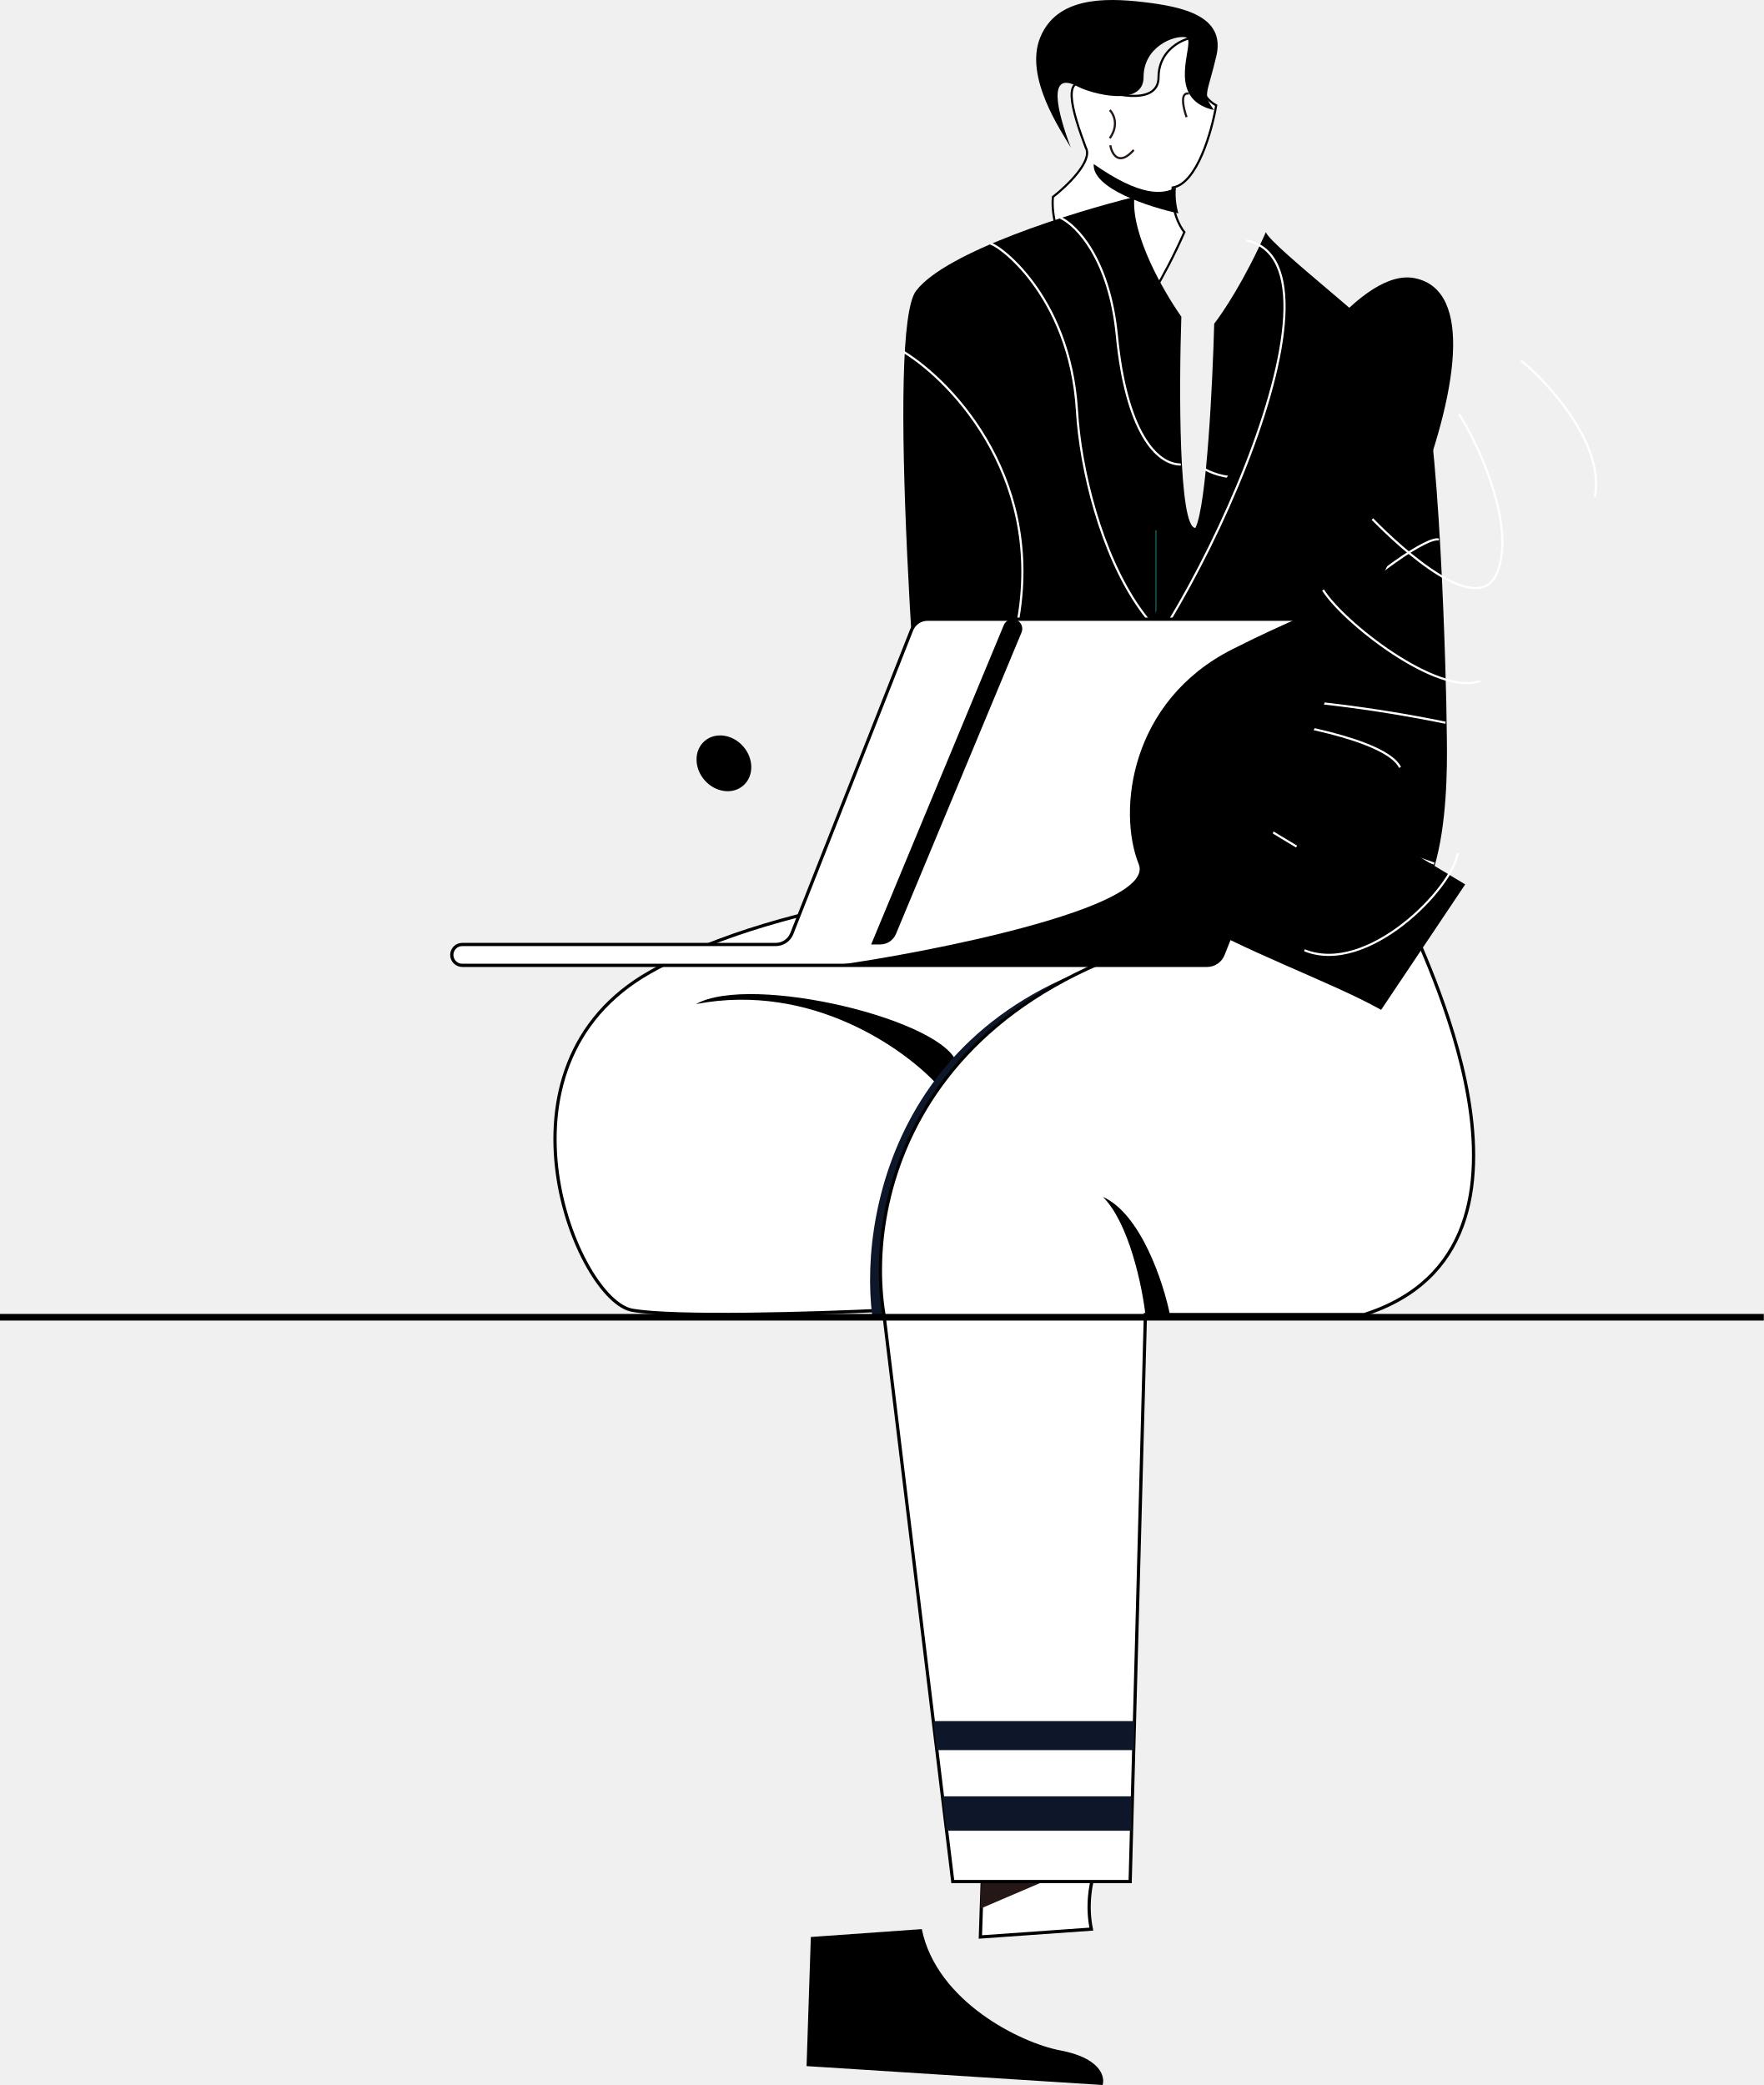
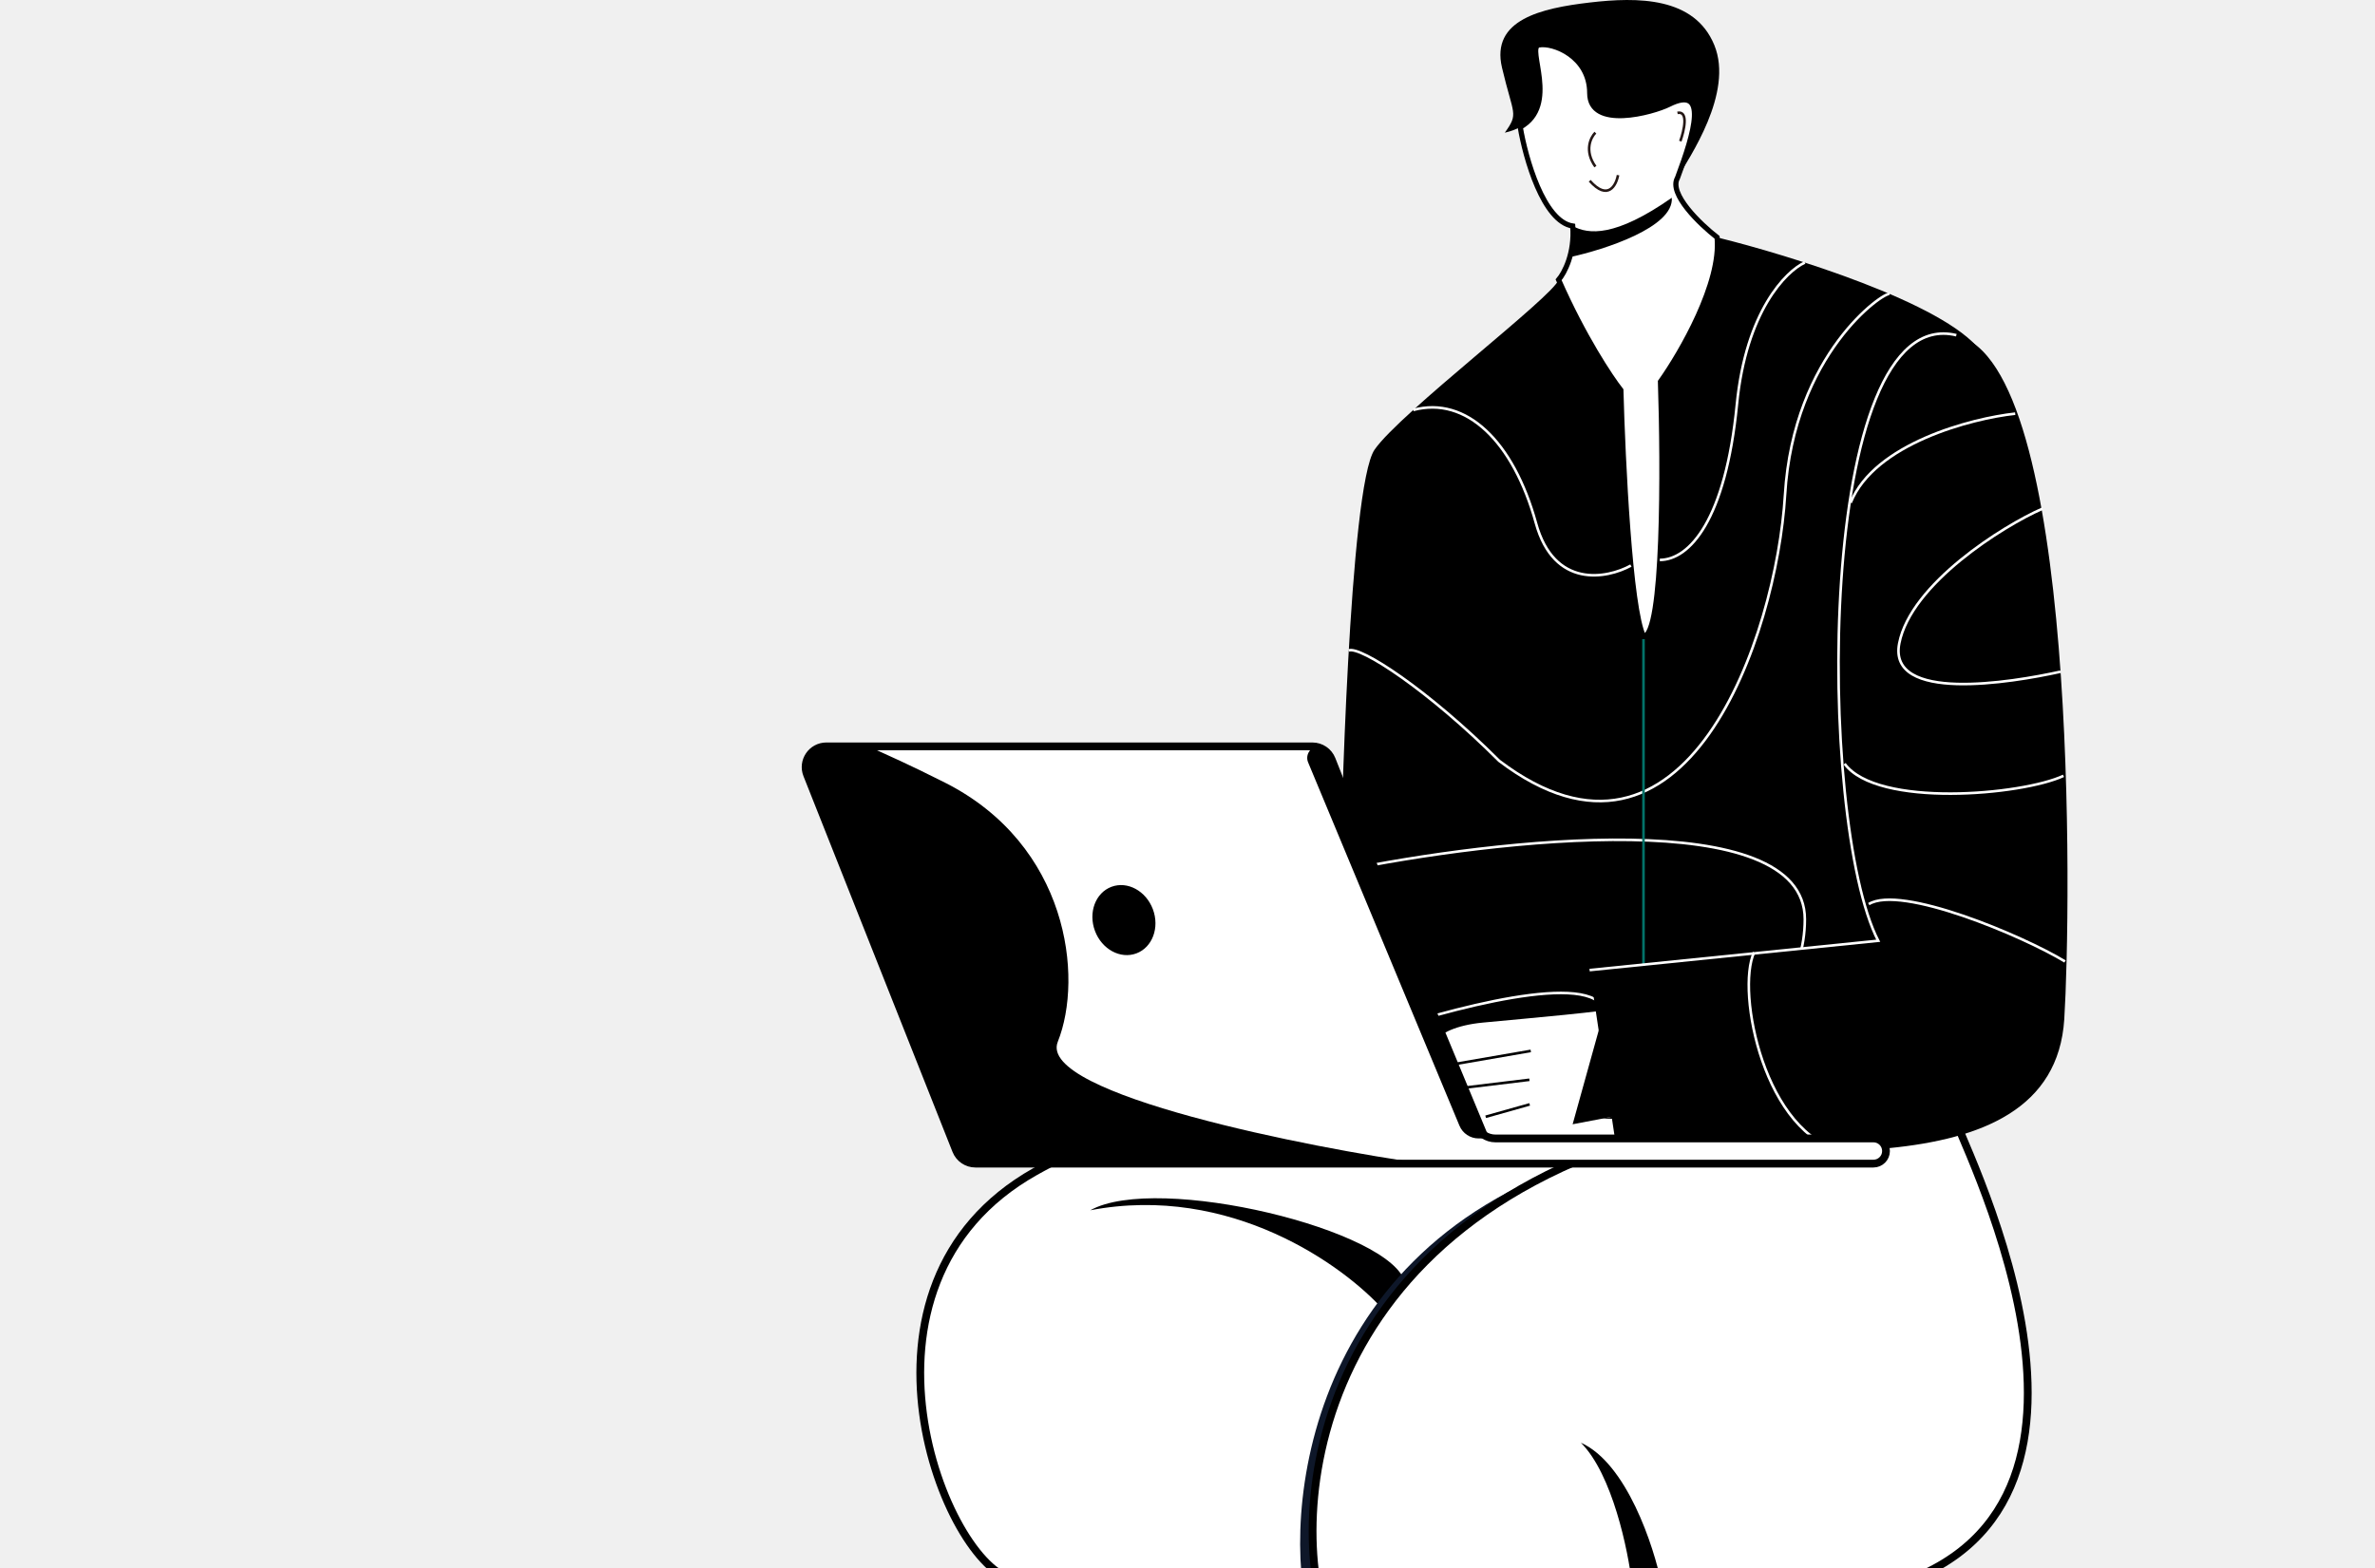
- <svg xmlns="http://www.w3.org/2000/svg" width="1592" height="1882" viewBox="0 0 1592 1882" fill="none">
-   <path d="M995.209,1882L728.001,1864.944L731.853,1748.396L832.016,1741.29C845.311,1806.756 921.574,1844.12 956.835,1850.731C993.221,1857.553 997.579,1874.42 995.209,1882Z" transform="rotate(360 861.87 1811.645)" fill="#000000" />
-   <path d="M886.709,1692.965C921.768,1686.332 991.887,1673.92 991.887,1677.331C982.623,1700.97 981.185,1722.312 985.039,1741.291L884.876,1748.398L886.709,1692.965Z" transform="rotate(360 938.382 1712.573)" fill="#FFFFFF" stroke="#000000" stroke-width="2.911" stroke-miterlimit="3.999" />
-   <path d="M885.862,1692.965C920.921,1686.332 991.04,1673.92 991.04,1677.331L884.875,1722.814L885.862,1692.965Z" transform="rotate(360 937.957 1699.781)" fill="#241715" />
-   <path d="M586.915,877.348C434.989,962.899 520.539,1173.826 570.69,1182.676C609.316,1189.492 736.298,1185.584 797.842,1182.676L1274.27,830.148L995.49,791.798C909.94,791.798 708.456,808.908 586.915,877.348Z" fill="#FFFFFF" stroke="#000000" stroke-width="2.911" stroke-miterlimit="3.999" />
-   <path d="M628.212,906.304C733.232,886.244 818.488,947.93 847.988,981.281C852.916,974.39 858.244,967.579 863.996,960.879C854.93,921.054 678.362,878.279 628.212,906.304Z" fill="#000001" />
-   <path d="M787.192,1187.04C790.92,1186.878 794.478,1186.716 797.841,1186.558L1186.972,898.623C1169.83,892.826 1125.646,874.988 1086.056,850.018C817.467,881.846 774.901,1087.962 787.192,1187.04Z" fill="#0E1729" />
-   <path d="M1231.488,1186.555C1424.712,1124.605 1274.264,844.353 1274.264,834.028L1201.986,824.085C833.825,846.811 779.153,1075.201 797.837,1186.555L859.968,1698.383L1020.074,1698.383L1033.838,1186.555L1231.488,1186.555Z" fill="#FFFFFF" stroke="#000000" stroke-width="2.911" stroke-miterlimit="3.999" />
-   <path d="M1021.308,1652.49L854.397,1652.49L850.627,1621.439L1020.074,1621.439L1021.308,1621.439L1021.308,1652.49Z" fill="#0E1729" />
-   <path d="M1023.265,1579.715L845.562,1579.715L842.382,1553.515L1023.969,1553.515L1023.265,1579.715Z" fill="#0E1729" />
-   <path d="M995.49,1080.356C1019.09,1103.956 1030.891,1160.99 1033.842,1186.557L1055.965,1186.557C1050.065,1157.548 1029.71,1095.696 995.49,1080.356Z" fill="#000001" />
-   <rect x="0" y="1186" width="1592" height="6" fill="#000000" />
-   <path d="M1022.4,292.174C1030.169,282.286 1050.369,251.916 1069.015,209.539C1064.777,204.595 1056.725,189.621 1058.42,169.28C1080.457,165.889 1093.81,118.427 1097.732,95.119C1068.47,78.887 1093.405,35.586 1083.847,33.673C1073.252,31.553 1045.707,42.148 1045.707,69.693C1045.707,97.238 998.514,84.236 986.379,78.168C956.716,63.336 967.309,99.359 980.022,133.26C986.803,145.126 963.072,167.868 950.359,177.756C946.97,211.658 977.198,263.924 992.735,285.818C990.617,349.384 990.193,476.516 1005.449,476.516C1015.619,456.174 1020.987,345.146 1022.4,292.174Z" transform="rotate(360 1023.914 254.963)" fill="#FFFFFF" stroke="#000000" stroke-width="1.941" stroke-miterlimit="3.999" />
-   <path d="M1000.988,100.031C1004.254,103.297 1009.031,112.802 1000.885,124.207L1002.464,125.335C1011.268,113.009 1006.158,102.457 1002.361,98.659L1000.988,100.031Z" transform="rotate(360 1004.014 112.058)" fill="#241715" />
-   <path d="M1001.16,131.317C1001.527,133.332 1002.206,135.615 1003.25,137.669C1004.289,139.713 1005.731,141.609 1007.666,142.735C1009.644,143.888 1012.04,144.177 1014.806,143.158C1017.528,142.156 1020.586,139.899 1024.029,136.026L1022.579,134.737C1019.241,138.491 1016.437,140.49 1014.136,141.337C1011.878,142.168 1010.09,141.901 1008.642,141.058C1007.151,140.19 1005.927,138.652 1004.98,136.789C1004.038,134.936 1003.41,132.84 1003.07,130.97L1001.16,131.317Z" transform="rotate(360 1012.709 136.978)" fill="#241715" />
-   <path d="M1071.907,105.376C1070.507,101.528 1068.957,95.917 1068.786,91.526C1068.7,89.304 1068.977,87.58 1069.631,86.538C1069.942,86.044 1070.329,85.715 1070.814,85.532C1071.311,85.346 1071.99,85.284 1072.923,85.47L1073.304,83.567C1072.118,83.33 1071.054,83.369 1070.132,83.716C1069.199,84.066 1068.494,84.7 1067.988,85.506C1067.01,87.064 1066.757,89.286 1066.847,91.602C1067.029,96.287 1068.657,102.118 1070.083,106.039L1071.907,105.376Z" transform="rotate(360 1070.457 95.047)" fill="#241715" />
-   <path d="M1063.602,192.583C1061.734,186.114 1060.598,178.213 1061.342,169.277C1049.601,175.634 1029.563,177.753 987.185,148.087C985.493,170.123 1037.425,186.933 1063.602,192.583Z" transform="rotate(360 1025.374 170.335)" fill="#000000" />
-   <path d="M938.945,33.671C924.113,69.692 958.015,118.426 966.49,133.258C953.777,99.357 945.302,63.334 972.847,78.166C984.792,84.599 1032.175,97.236 1032.175,69.691C1032.175,42.146 1059.72,31.551 1070.315,33.671C1079.873,35.584 1054.938,78.885 1084.2,95.117C1087.372,96.877 1091.181,98.319 1095.741,99.355C1085.147,84.523 1089.384,86.642 1097.86,50.621C1106.335,14.6 1068.196,6.126 1032.175,1.888C996.154,-2.35 953.777,-2.35 938.945,33.671Z" transform="rotate(360 1017.146 66.629)" fill="#000000" />
-   <path d="M826.839,262.512C853.961,226.915 969.51,191.177 1023.893,177.757C1020.505,211.659 1050.733,263.924 1066.269,285.819C1064.151,349.385 1063.727,476.517 1078.983,476.517C1089.153,456.177 1094.521,345.148 1095.935,292.176C1103.703,282.288 1123.903,251.917 1142.549,209.54C1146.787,222.253 1261.205,309.127 1280.275,336.672C1299.345,364.217 1305.701,629.075 1305.701,652.383C1305.701,675.691 1314.177,834.607 1244.255,834.607C1188.317,834.607 959.621,842.375 843.79,845.201C826.839,665.803 799.718,298.109 826.839,262.512Z" transform="rotate(360 1060.679 511.479)" fill="#000000" />
-   <path d="M1008.054,302.757L1009.019,302.663L1008.054,302.757ZM1158.494,391.75L1157.558,391.492L1158.494,391.75ZM1186.038,569.734L1186.624,570.508L1186.678,570.468L1186.724,570.422L1186.038,569.734ZM916.942,569.734L917.863,570.042L917.88,569.992L917.891,569.94L916.942,569.734ZM956.799,197.497C970.502,203.728 1000.328,233.561 1007.088,302.851L1009.019,302.663C1002.219,232.956 972.151,202.346 957.602,195.73L956.799,197.497ZM1007.088,302.851C1011.333,346.36 1020.276,375.648 1030.988,394.091C1041.698,412.528 1054.274,420.266 1065.776,420.266L1065.776,418.324C1055.236,418.324 1043.19,411.232 1032.666,393.116C1022.148,375.008 1013.25,346.028 1009.019,302.663L1007.088,302.851ZM1086.938,424.384C1096.088,429.398 1110.714,433.836 1124.838,430.732C1139.07,427.604 1152.57,416.874 1159.428,392.008L1157.558,391.492C1150.856,415.784 1137.834,425.888 1124.422,428.836C1110.904,431.806 1096.766,427.556 1087.87,422.682L1086.938,424.384ZM1159.428,392.008C1167.874,361.389 1180.884,337.736 1196.61,323.066C1212.31,308.423 1230.696,302.736 1250.084,307.932L1250.588,306.058C1230.448,300.66 1211.39,306.626 1195.286,321.647C1179.212,336.642 1166.062,360.662 1157.558,391.492L1159.428,392.008ZM894.013,221.016C893.897,221.066 893.875,221.026 894.069,221.055C894.236,221.08 894.48,221.144 894.811,221.264C895.471,221.505 896.367,221.933 897.477,222.569C899.692,223.837 902.669,225.879 906.166,228.726C913.155,234.418 922.171,243.288 931.26,255.519C949.435,279.975 967.898,317.855 971.064,370.619L973.001,370.503C969.811,317.324 951.194,279.088 932.818,254.362C923.633,242.002 914.505,233.015 907.391,227.221C903.836,224.326 900.771,222.218 898.442,220.885C897.28,220.219 896.278,219.733 895.476,219.441C895.076,219.295 894.699,219.188 894.359,219.136C894.049,219.089 893.638,219.068 893.256,219.229L894.013,221.016ZM971.064,370.619C974.249,423.698 992.819,500.174 1028.186,550.166C1045.876,575.172 1067.846,593.658 1094.3,599.158C1120.778,604.662 1151.518,597.104 1186.624,570.508L1185.452,568.962C1150.636,595.338 1120.458,602.612 1094.694,597.258C1068.904,591.896 1047.306,573.832 1029.77,549.046C994.684,499.45 976.173,423.368 973.001,370.503L971.064,370.619ZM1186.724,570.422C1213.176,543.97 1239.14,522.464 1259.544,508.02C1269.75,500.796 1278.546,495.352 1285.306,491.938C1288.688,490.23 1291.534,489.044 1293.772,488.396C1294.892,488.07 1295.834,487.886 1296.602,487.83C1297.38,487.774 1297.914,487.854 1298.258,487.996L1298.998,486.202C1298.27,485.902 1297.4,485.828 1296.462,485.896C1295.516,485.964 1294.432,486.182 1293.232,486.532C1290.83,487.228 1287.868,488.47 1284.432,490.206C1277.554,493.678 1268.672,499.182 1258.424,506.436C1237.922,520.948 1211.876,542.526 1185.352,569.048L1186.724,570.422ZM1304.892,651.42C1246.94,639.406 1159.988,626.784 1087.494,627.988C1051.262,628.588 1018.544,632.642 994.851,642.012C971.144,651.388 956.23,666.208 956.23,688.392L958.171,688.392C958.171,667.35 972.215,653.052 995.565,643.818C1018.928,634.578 1051.366,630.528 1087.528,629.928C1159.822,628.728 1246.618,641.322 1304.498,653.32L1304.892,651.42ZM956.23,688.392C956.23,732.06 983.349,766.14 1017.012,790.948C1050.686,815.762 1091.066,831.426 1117.996,838.26L1118.474,836.378C1091.726,829.59 1051.59,814.016 1018.164,789.384C984.73,764.746 958.171,731.174 958.171,688.392L956.23,688.392ZM1142.214,835.98C1132.728,826.85 1119.776,811.688 1111.736,795.896C1103.658,780.028 1100.744,763.966 1110.496,752.588L1109.022,751.326C1098.432,763.68 1101.876,780.804 1110.006,796.776C1118.176,812.822 1131.286,828.154 1140.87,837.378L1142.214,835.98ZM1110.496,752.588C1112.862,749.828 1116.616,747.81 1121.606,746.484C1126.59,745.16 1132.72,744.548 1139.734,744.538C1153.76,744.518 1171.162,746.902 1189.632,750.63C1226.566,758.088 1267.606,770.89 1294.122,780.416L1294.778,778.59C1268.208,769.044 1227.072,756.21 1190.016,748.728C1171.494,744.988 1153.948,742.578 1139.732,742.598C1132.624,742.608 1126.312,743.226 1121.108,744.608C1115.914,745.988 1111.742,748.154 1109.022,751.326L1110.496,752.588ZM815.153,318.415C860.705,346.534 944.695,436.156 915.994,569.53L917.891,569.94C946.823,435.49 862.153,345.147 816.172,316.763L815.153,318.415ZM916.022,569.428C903.364,607.402 885.554,624.216 868.641,630C851.698,635.792 835.383,630.608 825.537,624.02L824.458,625.632C834.666,632.462 851.61,637.872 869.269,631.836C886.959,625.788 905.094,608.348 917.863,570.042L916.022,569.428ZM832.651,729.62C846.109,729.798 865.738,735.67 880.742,752.742C895.726,769.794 906.209,798.146 901.146,843.502L903.075,843.718C908.182,797.972 897.635,769.026 882.2,751.462C866.785,733.92 846.605,727.864 832.677,727.68L832.651,729.62Z" transform="rotate(360 1060.179 520.112)" fill="#FFFFFF" />
-   <line x1="1043.347" y1="478.617" x2="1043.347" y2="834.587" stroke="#027269" stroke-width="0.97" stroke-miterlimit="3.999" />
-   <path d="M1049.076,801.149L1011.427,732.697C990.892,745.246 946.4,766.923 912.174,784.036C876.343,801.952 874.525,825.108 901.905,821.685C888.215,825.108 880.559,848.77 904.516,848.77C891.332,860.113 923.911,854.474 938.742,848.77C930.756,853.333 916.962,861.387 922.439,869.602C927.915,877.816 1009.145,827.389 1049.076,801.149Z" transform="rotate(42.302 966.097 801.596)" fill="#FFFFFF" />
-   <path d="M1052.514,822.427L1014.865,753.974C1010.088,756.894 1004.014,760.308 997.074,764.043L1005.736,852.085C1022.994,841.528 1039.836,830.758 1052.514,822.427Z" transform="rotate(42.302 1024.794 803.03)" fill="#000000" />
-   <path d="M927.578,842.699L954.959,822.163L953.794,820.611L926.413,841.147L927.578,842.699Z" transform="rotate(42.302 940.686 831.655)" fill="#000000" />
-   <path d="M902.859,826.643L954.199,799.262L953.285,797.549L901.946,824.93L902.859,826.643Z" transform="rotate(42.302 928.072 812.096)" fill="#000000" />
-   <path d="M903.309,808.3L954.648,777.496L953.649,775.832L902.31,806.636L903.309,808.3Z" transform="rotate(42.302 928.479 792.066)" fill="#000000" />
-   <path d="M1028.372,738.897C1035.188,657.875 1089.563,252.529 1183.34,244.133C1291.738,234.428 1233.232,620.009 1174.759,701.291L1385.264,754.669L1345.46,885.045C1242.628,862.399 1017.094,872.969 1028.372,738.897Z" transform="rotate(-343.151 1206.614 564.499)" fill="#000000" />
-   <path d="M1038.306,691.24L1037.518,690.672L1036.686,691.83L1038.067,692.18L1038.306,691.24ZM1249.05,743.678L1038.544,690.298L1038.067,692.18L1248.572,745.558L1249.05,743.678ZM1039.094,691.806C1053.828,671.324 1068.483,631.828 1080.499,584.392C1092.527,536.912 1101.944,481.344 1106.141,428.618C1110.337,375.91 1109.324,325.961 1100.443,289.757C1096.003,271.66 1089.575,256.903 1080.766,246.962C1071.92,236.979 1060.685,231.873 1046.801,233.116L1046.974,235.049C1060.191,233.865 1070.839,238.686 1079.313,248.249C1087.824,257.854 1094.153,272.264 1098.558,290.22C1107.366,326.123 1108.396,375.829 1104.206,428.464C1100.018,481.08 1090.619,536.54 1078.618,583.914C1066.607,631.332 1052.021,670.512 1037.518,690.672L1039.094,691.806Z" transform="rotate(-343.151 1143.559 489.26)" fill="#FFFFFF" />
-   <path d="M1265.844,305.418C1281.468,310.273 1306.151,320.787 1328.033,335.912C1349.947,351.06 1368.856,370.695 1373.286,393.731L1375.192,393.365C1370.614,369.561 1351.172,349.546 1329.136,334.315C1307.068,319.062 1282.201,308.468 1266.42,303.564L1265.844,305.418ZM1231.964,371.264C1245.114,380.362 1266.505,398.828 1284.6,420.671C1302.729,442.555 1317.373,467.622 1317.373,489.947L1319.313,489.947C1319.313,466.896 1304.267,441.37 1286.094,419.433C1267.887,397.453 1246.364,378.867 1233.068,369.668L1231.964,371.264ZM1317.373,489.947C1317.373,495.46 1316.045,499.707 1313.724,502.936C1311.402,506.167 1308.027,508.459 1303.791,509.961C1295.276,512.979 1283.44,512.739 1270.349,510.575C1244.21,506.253 1213.665,494.375 1196.191,486.759L1195.416,488.538C1212.922,496.168 1243.647,508.127 1270.032,512.489C1283.204,514.667 1295.444,514.977 1304.439,511.791C1308.959,510.189 1312.697,507.689 1315.3,504.068C1317.905,500.445 1319.313,495.779 1319.313,489.947L1317.373,489.947ZM1178.062,564.527C1185.075,569.639 1196.897,575.339 1211.097,580.579C1225.315,585.827 1241.986,590.637 1258.741,593.947C1275.491,597.255 1292.361,599.069 1306.967,598.301C1321.539,597.535 1334.033,594.191 1341.844,587.005L1340.531,585.577C1333.223,592.299 1321.292,595.605 1306.866,596.363C1292.474,597.119 1275.774,595.333 1259.117,592.043C1242.466,588.753 1225.894,583.971 1211.769,578.759C1197.624,573.539 1186.001,567.911 1179.205,562.959L1178.062,564.527ZM1151.207,700.859C1168.537,694.485 1201.414,686.247 1232.534,681.983C1248.092,679.851 1263.17,678.717 1275.623,679.295C1281.85,679.585 1287.392,680.301 1291.997,681.521C1296.613,682.745 1300.215,684.455 1302.631,686.685L1303.947,685.259C1301.207,682.731 1297.267,680.911 1292.495,679.645C1287.712,678.379 1282.023,677.651 1275.713,677.357C1263.094,676.771 1247.886,677.921 1232.27,680.059C1201.042,684.339 1168.024,692.605 1150.537,699.037L1151.207,700.859ZM1379.706,738.163C1381.564,745.777 1380.46,757.849 1376.696,771.785C1372.946,785.683 1366.588,801.297 1358.086,815.935C1341.035,845.289 1315.58,870.363 1285.497,870.363L1285.497,872.303C1316.679,872.303 1342.637,846.395 1359.764,816.909C1368.35,802.127 1374.774,786.355 1378.57,772.291C1382.356,758.269 1383.568,745.805 1381.59,737.701L1379.706,738.163Z" transform="rotate(-337.89 1266.216 587.912)" fill="#FFFFFF" />
-   <path d="M1201.071,558.916L837.199,558.916C830.823,558.916 825.095,562.814 822.757,568.744L714.689,842.682C712.349,848.614 706.621,852.512 700.247,852.512L417.216,852.512C412.01,852.512 407.789,856.732 407.789,861.938C407.789,867.144 412.01,871.366 417.216,871.366L1089.481,871.366C1095.847,871.366 1101.567,867.48 1103.913,861.564L1215.503,580.165C1219.545,569.973 1212.035,558.916 1201.071,558.916Z" transform="rotate(360 815.859 715.141)" fill="#FFFFFF" stroke="#000000" stroke-width="2.911" stroke-miterlimit="3.999" />
-   <path d="M906.007,564.258L786.305,852.51L794.389,852.51C800.658,852.51 806.312,848.742 808.722,842.954L922.009,570.913C924.386,565.205 920.192,558.916 914.01,558.916C910.508,558.916 907.35,561.024 906.007,564.258Z" transform="rotate(360 856.655 705.714)" fill="#000000" />
-   <path d="M1103.913,861.564L1215.503,580.165C1219.545,569.973 1212.035,558.916 1201.071,558.916L1173.015,558.916C1170.705,558.916 1168.431,559.433 1166.333,560.399C1156.403,564.973 1139.809,572.164 1112.257,586.086C1020.073,632.662 1008.429,731.637 1027.837,780.154C1043.569,819.486 835.611,860.142 753.907,871.366L1089.481,871.366C1095.847,871.366 1101.567,867.48 1103.913,861.564Z" transform="rotate(360 815.859 715.141)" fill="#000000" />
-   <path d="M676.545,689.003C676.545,703.704 666.182,715.622 653.398,715.622C640.614,715.622 630.251,703.704 630.251,689.003C630.251,674.301 640.614,662.384 653.398,662.384C666.182,662.384 676.545,674.301 676.545,689.003Z" transform="rotate(318.882 653.398 689.003)" fill="#000000" />
+ <svg xmlns="http://www.w3.org/2000/svg" width="889" height="587" fill="none" viewBox="0 0 889 587">
+   <g clip-path="url(#a)">
+     <path fill="#fff" d="M387.457 438.674c-75.963 42.775-33.187 148.239-8.112 152.664 19.313 3.408 82.804 1.454 113.576 0l238.213-176.264-139.389-19.175c-42.775 0-143.517 8.555-204.288 42.775Z" />
+     <path stroke="#000" stroke-width="2.911" d="M492.921 591.338c-1.099.055 1.19-.057 0 0Zm0 0c-30.772 1.454-94.263 3.408-113.576 0-25.075-4.425-67.851-109.889 8.112-152.664 60.771-34.22 161.513-42.775 204.288-42.775l139.389 19.175-238.213 176.264Z" />
+     <path fill="#000001" d="M408.106 453.152c52.51-10.03 95.138 20.813 109.888 37.488a146.214 146.214 0 0 1 8.004-10.2c-4.534-19.913-92.817-41.3-117.892-27.288Z" />
+     <path fill="#0E1729" d="M487.596 593.52c1.864-.081 3.643-.162 5.324-.242l194.566-143.966c-8.571-2.899-30.663-11.818-50.457-24.303-134.296 15.914-155.578 118.972-149.433 168.511Z" />
+     <path fill="#fff" stroke="#000" stroke-width="2.911" d="M709.745 593.277c96.612-30.975 21.387-171.101 21.387-176.263l-36.138-4.972C510.913 423.405 483.576 537.6 492.918 593.277l31.066 255.914h80.053l6.882-255.914h98.826Z" />
+     <path fill="#000001" d="M591.745 540.178c11.8 11.8 17.701 40.317 19.176 53.1h11.062c-2.95-14.504-13.128-45.43-30.238-53.1Z" />
+     <path fill="#fff" stroke="#000" stroke-width="1.941" d="M606.714 146.088c-3.884-4.945-13.984-20.13-23.307-41.318 2.119-2.473 6.144-9.96 5.297-20.13-11.018-1.695-17.695-25.427-19.656-37.08 14.631-8.117 2.164-29.767 6.943-30.723 5.297-1.06 19.07 4.237 19.07 18.01 0 13.772 23.596 7.271 29.664 4.237 14.831-7.416 9.535 10.596 3.178 27.546-3.39 5.933 8.475 17.304 14.832 22.248 1.694 16.951-13.42 43.084-21.189 54.031 1.06 31.783 1.272 95.349-6.356 95.349-5.085-10.17-7.769-65.685-8.476-92.17Z" />
+     <path stroke="#241715" stroke-width=".97" d="M597.177 49.672c-1.766 1.766-4.238 6.78 0 12.714m8.475 3.186c-.706 3.884-3.814 9.747-10.594 2.119m33.902-14.837c1.412-3.885 3.178-11.442-1.06-10.595" />
+     <path fill="#000" d="M587.572 96.292c.934-3.235 1.503-7.185 1.13-11.654 5.871 3.179 15.89 4.238 37.079-10.595.846 11.019-25.12 19.423-38.209 22.249Zm54.102-79.456c7.416 18.01-9.535 42.377-13.773 49.793 6.357-16.95 10.594-34.962-3.178-27.546-5.973 3.216-29.664 9.535-29.664-4.238 0-13.772-13.773-19.07-19.07-18.01-4.779.957 7.688 22.608-6.942 30.724-1.587.88-3.491 1.6-5.771 2.119 5.297-7.416 3.178-6.357-1.06-24.367C557.979 7.3 577.049 3.063 595.059.944c18.01-2.119 39.199-2.119 46.615 15.892Zm99.586 114.42c-13.561-17.799-71.336-35.668-98.528-42.377 1.695 16.95-13.419 43.083-21.188 54.031 1.06 31.783 1.271 95.349-6.356 95.349-5.086-10.171-7.77-65.685-8.476-92.171-3.885-4.944-13.984-20.129-23.307-41.318-2.119 6.357-59.329 49.793-68.864 63.566-9.535 13.773-12.713 146.202-12.713 157.856 0 11.654-4.238 91.111 30.724 91.111 27.969 0 142.317 3.885 200.232 5.297 8.476-89.699 22.036-273.546 8.476-291.344Z" />
+     <path stroke="#fff" stroke-width=".97" d="M501.831 326.185c57.916-12.007 173.747-25.214 173.747 18.011 0 43.224-53.678 67.653-80.517 74.463m80.517-320.352c-7.063 3.211-22.036 18.322-25.426 53.072-4.238 43.436-17.841 58.268-28.861 58.268m-10.814 2.119c-9.023 4.944-28.765 8.688-35.545-15.891-8.475-30.724-26.158-47.675-45.921-42.378m178.35-43.436c-2.119-.896-36.02 22.248-39.199 75.219-3.178 52.972-37.08 152.559-107.003 99.587-26.487-26.486-52.008-43.083-56.294-41.318m78.543 174.79c9.534-9.176 26.062-30.495 15.891-42.36-10.171-11.866-65.802 4.237-92.346 13.772m239.395-230.956c-22.884 14.125-65.049 59.116-50.64 126.072 12.713 38.14 35.945 34.255 45.972 27.546m-3.833 51.912c-13.694.18-39.809 11.929-34.723 57.48" />
+     <path stroke="#027269" stroke-width=".97" d="M615.188 417.293V239.308" />
+     <path fill="#fff" d="m615.824 415.56-5.207-38.713c-11.84 2.148-36.498 4.229-55.546 6.034-19.941 1.89-24.966 12.36-11.581 15.704-7.001-.874-14.84 8.779-3.668 13.101-8.195 2.911 8.014 6.159 15.96 6.175-4.548.687-12.433 1.954-11.361 6.773 1.072 4.818 48.048-4.042 71.403-9.074Z" />
+     <path fill="#000" d="m615.824 415.561-5.207-38.713c-2.754.5-6.202.996-10.112 1.486l-11.845 42.618a889.985 889.985 0 0 0 27.164-5.391Z" />
+     <path stroke="#000" stroke-width=".97" d="m556.106 418.146 16.474-4.637m-28.984-5.708 28.88-3.506m-28.985-5.711 29.497-5.102" />
+     <path fill="#000" d="M772.692 381.565c2.563-40.574 5.362-245.043-40.406-256.065-52.904-12.741-52.21 182.255-29.243 226.74l-108.027 10.982 10.136 67.401c52.521-3.668 163.297 18.08 167.54-49.058Z" />
+     <path stroke="#fff" stroke-width=".97" d="M732.285 125.499c-52.903-12.74-52.21 182.255-29.242 226.741l-108.028 10.982" />
+     <path stroke="#fff" stroke-width=".97" d="M754.322 154.883c-16.347 1.778-52.677 11.216-61.589 33.338m71.76 2.26c-14.732 6.444-49.222 28.136-53.573 50.404-4.35 22.267 41.726 14.749 60.354 10.62m1.13 38.988c-15.484 7.229-69.76 12.027-81.931-4.52m82.495 74.02c-15.857-9.623-61.508-28.832-73.454-21.471m-42.943 18.081c-6.781 14.691 3.838 68.712 33.902 74.586" />
+     <path fill="#fff" stroke="#000" stroke-width="2.911" d="M309.324 279.458H491.26a7.764 7.764 0 0 1 7.221 4.914l54.034 136.97a7.763 7.763 0 0 0 7.221 4.914h141.515a4.713 4.713 0 1 1 0 9.427H365.118a7.763 7.763 0 0 1-7.216-4.901l-55.795-140.7c-2.02-5.096 1.735-10.624 7.217-10.624Z" />
+     <path fill="#000" d="m497.651 282.129 59.851 144.127h-4.042a7.763 7.763 0 0 1-7.166-4.779L489.65 285.456c-1.188-2.853.909-5.998 4-5.998a4.332 4.332 0 0 1 4.001 2.671ZM357.902 430.782l-55.795-140.7c-2.02-5.096 1.735-10.624 7.217-10.624h14.028c1.155 0 2.291.258 3.34.741 4.966 2.287 13.262 5.883 27.039 12.844 46.091 23.288 51.913 72.775 42.21 97.034-7.867 19.666 96.112 39.994 136.964 45.606H365.118a7.763 7.763 0 0 1-7.216-4.901Z" />
+     <ellipse cx="11.574" cy="13.31" fill="#000" rx="11.574" ry="13.31" transform="scale(-1 1) rotate(20.559 -1117.642 -1012.85)" />
+   </g>
+   <defs>
+     <clipPath id="a">
+       <path fill="#fff" d="M0 0h889v596H0z" />
+     </clipPath>
+   </defs>
</svg>
